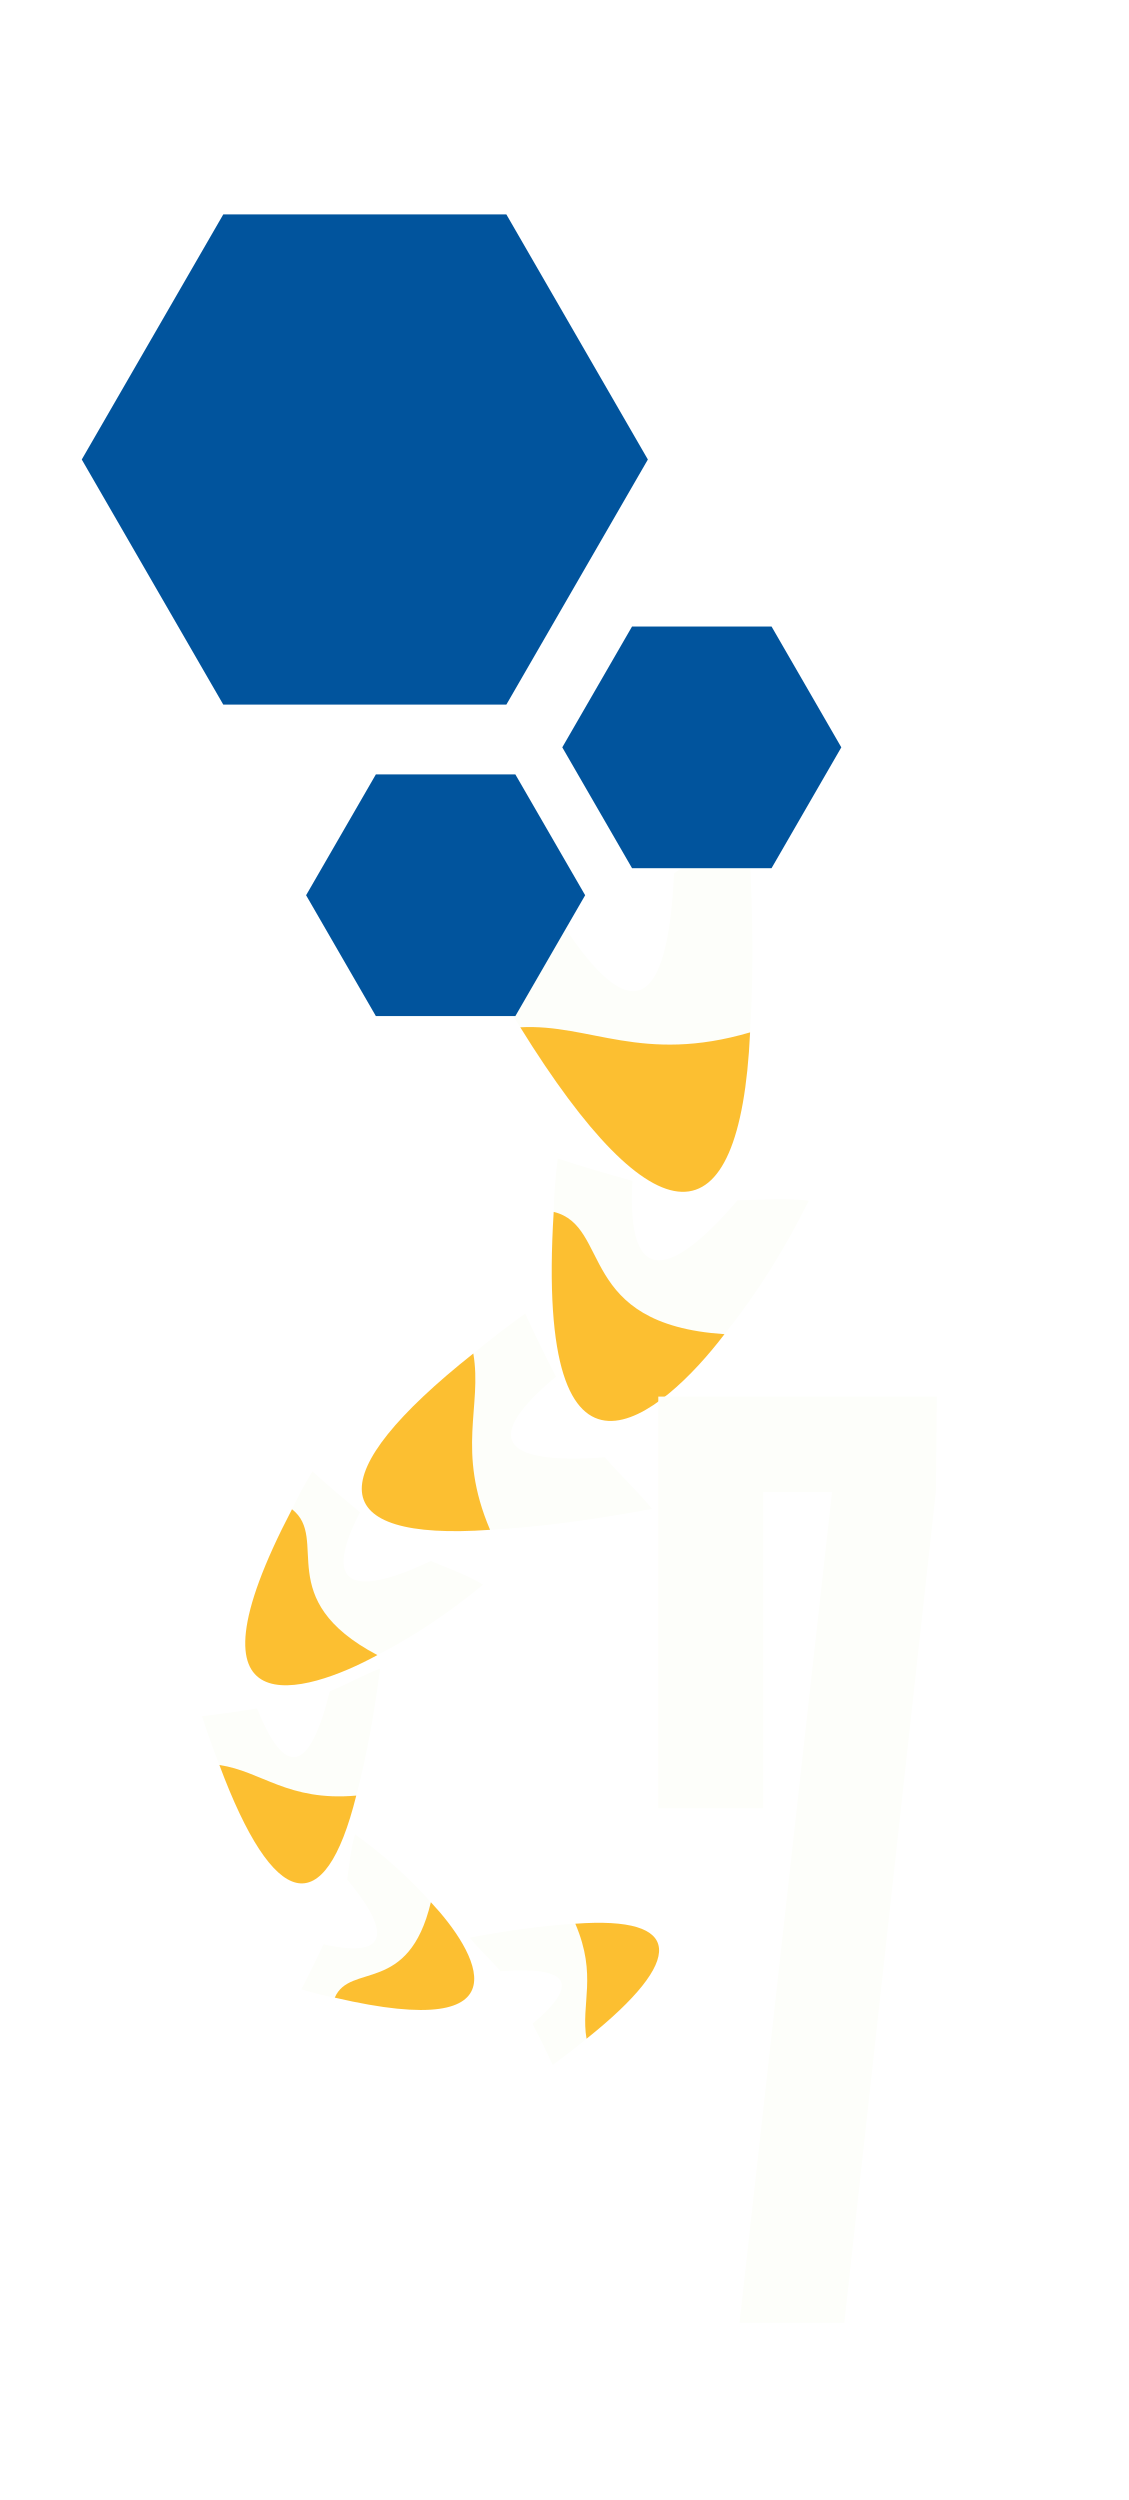
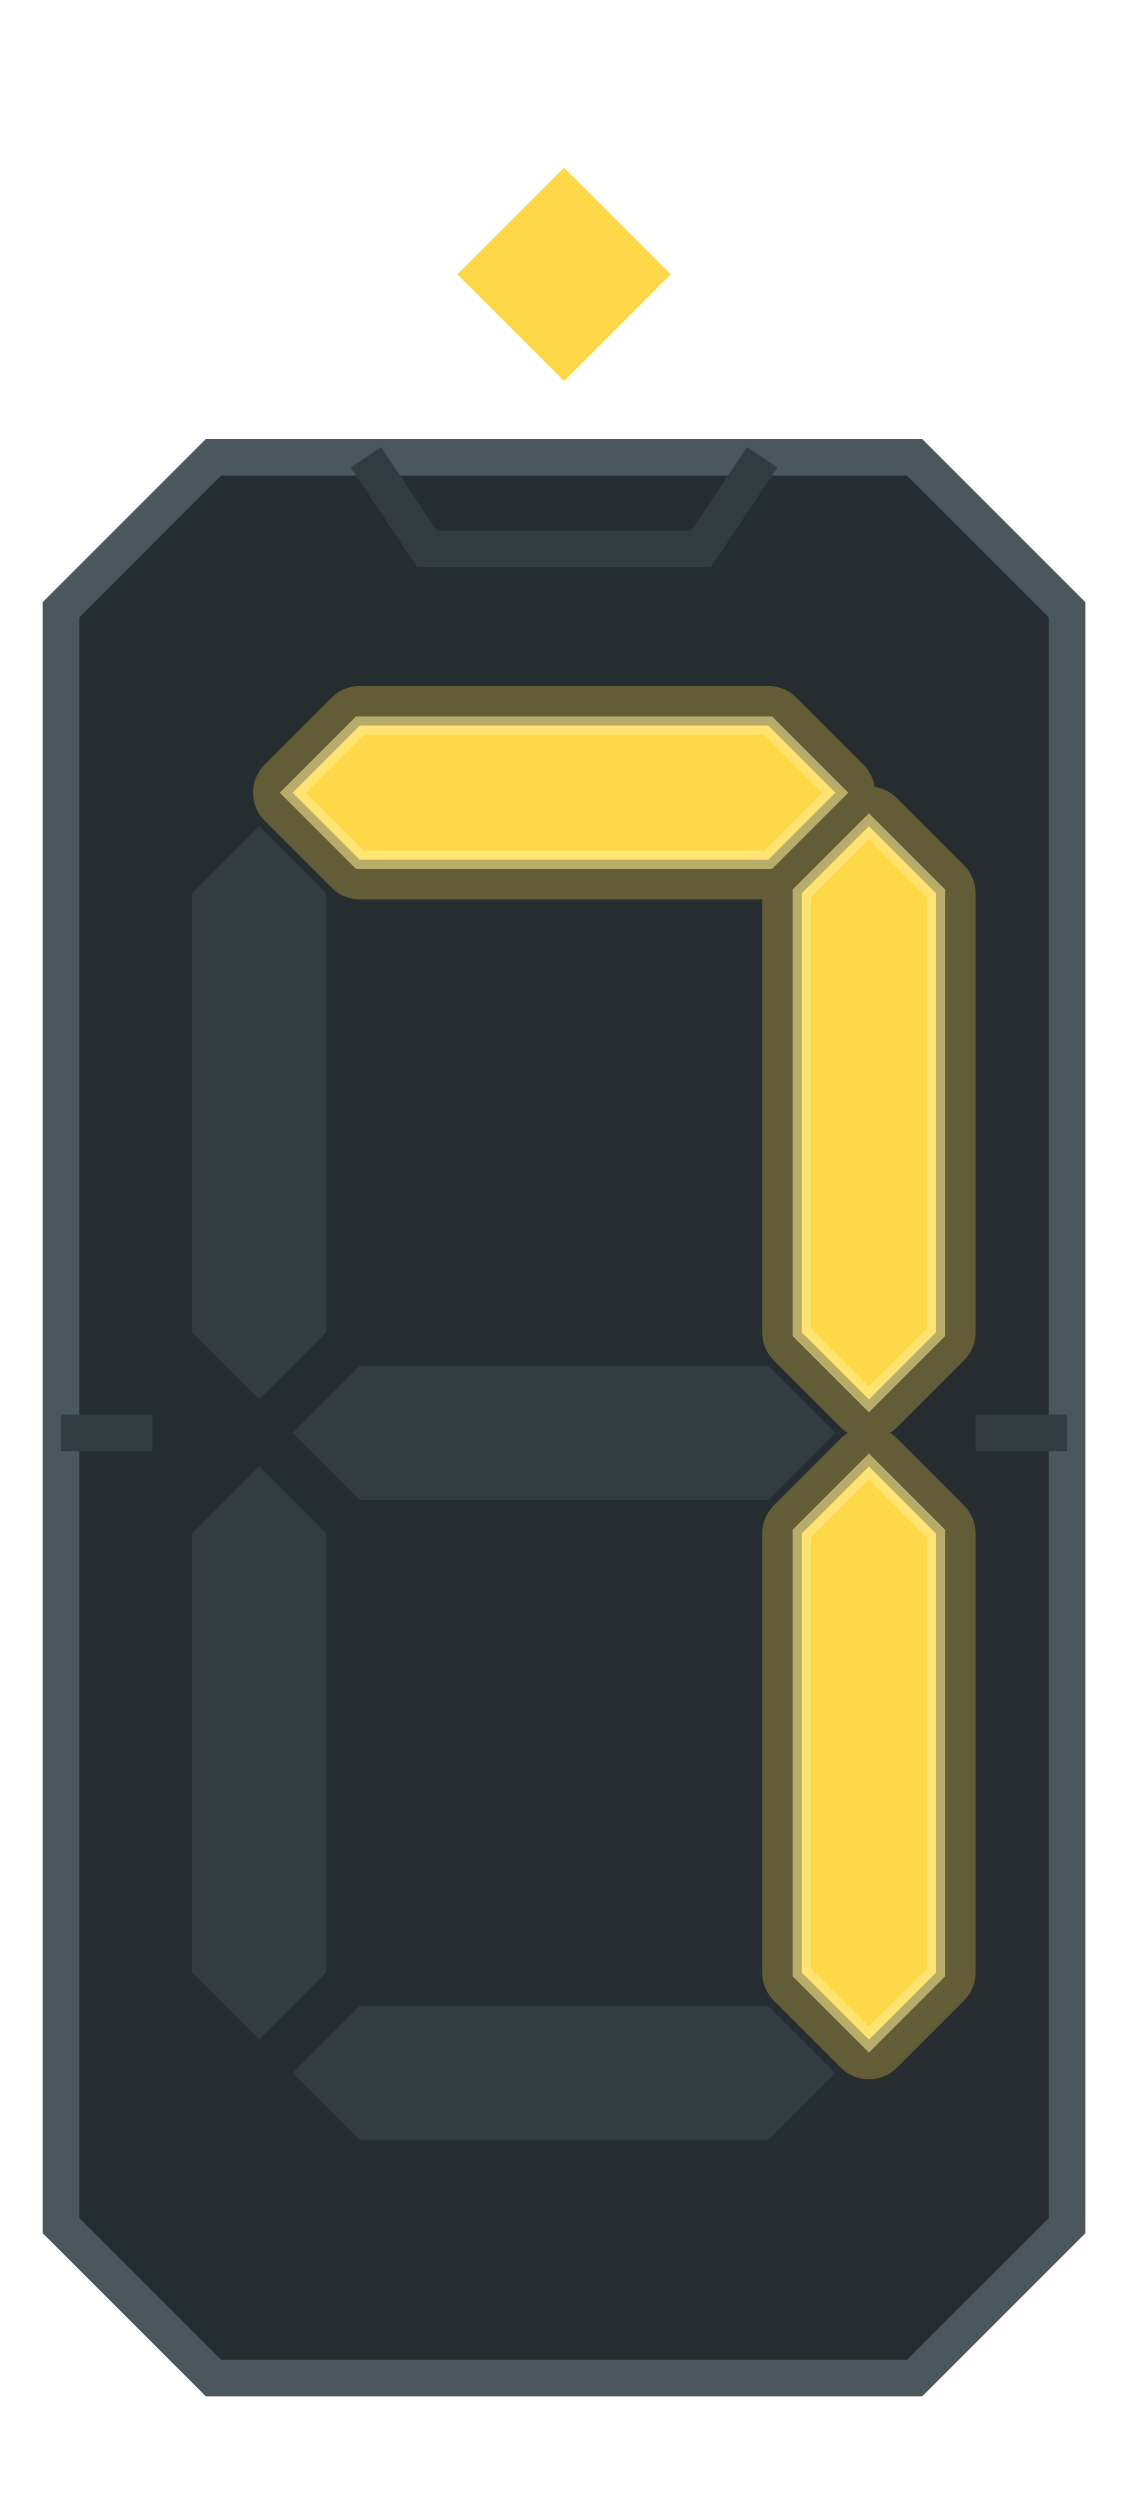
- <svg xmlns="http://www.w3.org/2000/svg" xmlns:xlink="http://www.w3.org/1999/xlink" width="37" height="82">
-   <g id="a">
-     <path fill="#fdfefa" d="M15.635 31.303a60 60 0 0 0 2.818-.988c2.215 3.387 3.45 2.873 3.655-1.668.815-.544 1.567-1.2 2.411-1.736.158 2.316.222 4.637.084 6.95-1.661 2.304-4.52 2.488-7.538-.166-.505-.789-.98-1.57-1.43-2.392" />
-     <path fill="#fcbf31" d="M17.065 33.695c2.292-.122 3.99 1.209 7.538.167-.327 7.075-3.148 6.926-7.538-.167" />
-   </g>
-   <g id="b">
-     <path fill="#fdfefa" d="M18.16 39.75a17 17 0 0 1 .135-1.75c.808.27 1.627.502 2.447.734-.203 3.69 1.39 3.044 3.449.636.77-.012 1.553-.085 2.336.013-.77 1.553-1.676 3.02-2.764 4.378-2.73 1.622-4.552.692-5.602-4.011" />
-     <path fill="#fcbf31" d="M23.763 43.761c-2.056 2.704-6.232 6.219-5.602-4.011 1.904.464.732 3.69 5.602 4.011" />
-   </g>
-   <use xlink:href="#a" transform="rotate(83.303 3.974 36.514)scale(.77048)" />
-   <use xlink:href="#b" transform="rotate(24.05 -29.039 28.926)scale(.80451)" />
-   <use xlink:href="#a" transform="rotate(11.323 -179.507 23.01)scale(.61007)" />
-   <use xlink:href="#b" transform="rotate(-80.402 34.948 46.007)scale(.64475)" />
-   <use xlink:href="#a" transform="rotate(-96.842 36.058 37.176)scale(.50271)" />
-   <path fill="#01549d" d="M25.307 28.476h-4.576l-2.288-3.963 2.288-3.963h4.576l2.288 3.963zm-8.403 4.851h-4.576l-2.288-3.963 2.288-3.963h4.576l2.289 3.963zm-.296-10.215H7.324l-4.642-8.04 4.642-8.04h9.284l4.642 8.04z" />
-   <path fill="#fdfefa" d="m24.256 76.191 3.035-27.254H25.03v10.375h-3.438V45.809h9.137l-.031 3.097-3.005 27.285z" />
+ <svg xmlns="http://www.w3.org/2000/svg" width="37" height="82" viewBox="0 0 37 82">
+   <path d="M7.00,15.00 30.00,15.00 35.00,20.00 35.00,73.00 30.00,78.00 7.00,78.00 2.00,73.00 2.00,20.00Z" fill="#262d31" stroke="#4a575d" stroke-width="1.2" />
+   <path d="M2,47 H5 M32,47 H35 M12,15 L14,18 H23 L25,15" fill="none" stroke="#323b40" stroke-width="1.2" />
+   <path d="M18.50,5.50 22.00,9.00 18.50,12.50 15.00,9.00Z" fill="#ffd84a" />
+   <path d="M9.60,68.00 11.80,65.80 25.20,65.80 27.40,68.00 25.20,70.20 11.80,70.20Z M8.50,48.10 10.70,50.30 10.70,64.70 8.50,66.90 6.30,64.70 6.30,50.30Z M8.50,27.10 10.70,29.30 10.70,43.70 8.50,45.90 6.30,43.70 6.30,29.30Z M9.60,47.00 11.80,44.80 25.20,44.80 27.40,47.00 25.20,49.20 11.80,49.20Z" fill="#323c41" />
+   <path d="M9.60,26.00 11.80,23.80 25.20,23.80 27.40,26.00 25.20,28.20 11.80,28.20Z M28.50,27.10 30.70,29.30 30.70,43.70 28.50,45.90 26.30,43.70 26.30,29.30Z M28.50,48.10 30.70,50.30 30.70,64.70 28.50,66.90 26.30,64.70 26.30,50.30Z" fill="none" stroke="#ffd84a" stroke-opacity="0.28" stroke-width="2.6" stroke-linejoin="round" />
+   <path d="M9.60,26.00 11.80,23.80 25.20,23.80 27.40,26.00 25.20,28.20 11.80,28.20Z M28.50,27.10 30.70,29.30 30.70,43.70 28.50,45.90 26.30,43.70 26.30,29.30Z M28.50,48.10 30.70,50.30 30.70,64.70 28.50,66.90 26.30,64.70 26.30,50.30Z" fill="#ffd84a" />
+   <path d="M9.60,26.00 11.80,23.80 25.20,23.80 27.40,26.00 25.20,28.20 11.80,28.20Z M28.50,27.10 30.70,29.30 30.70,43.70 28.50,45.90 26.30,43.70 26.30,29.30Z M28.50,48.10 30.70,50.30 30.70,64.70 28.50,66.90 26.30,64.70 26.30,50.30Z" fill="none" stroke="#ffee95" stroke-opacity="0.55" stroke-width="0.6" />
</svg>
